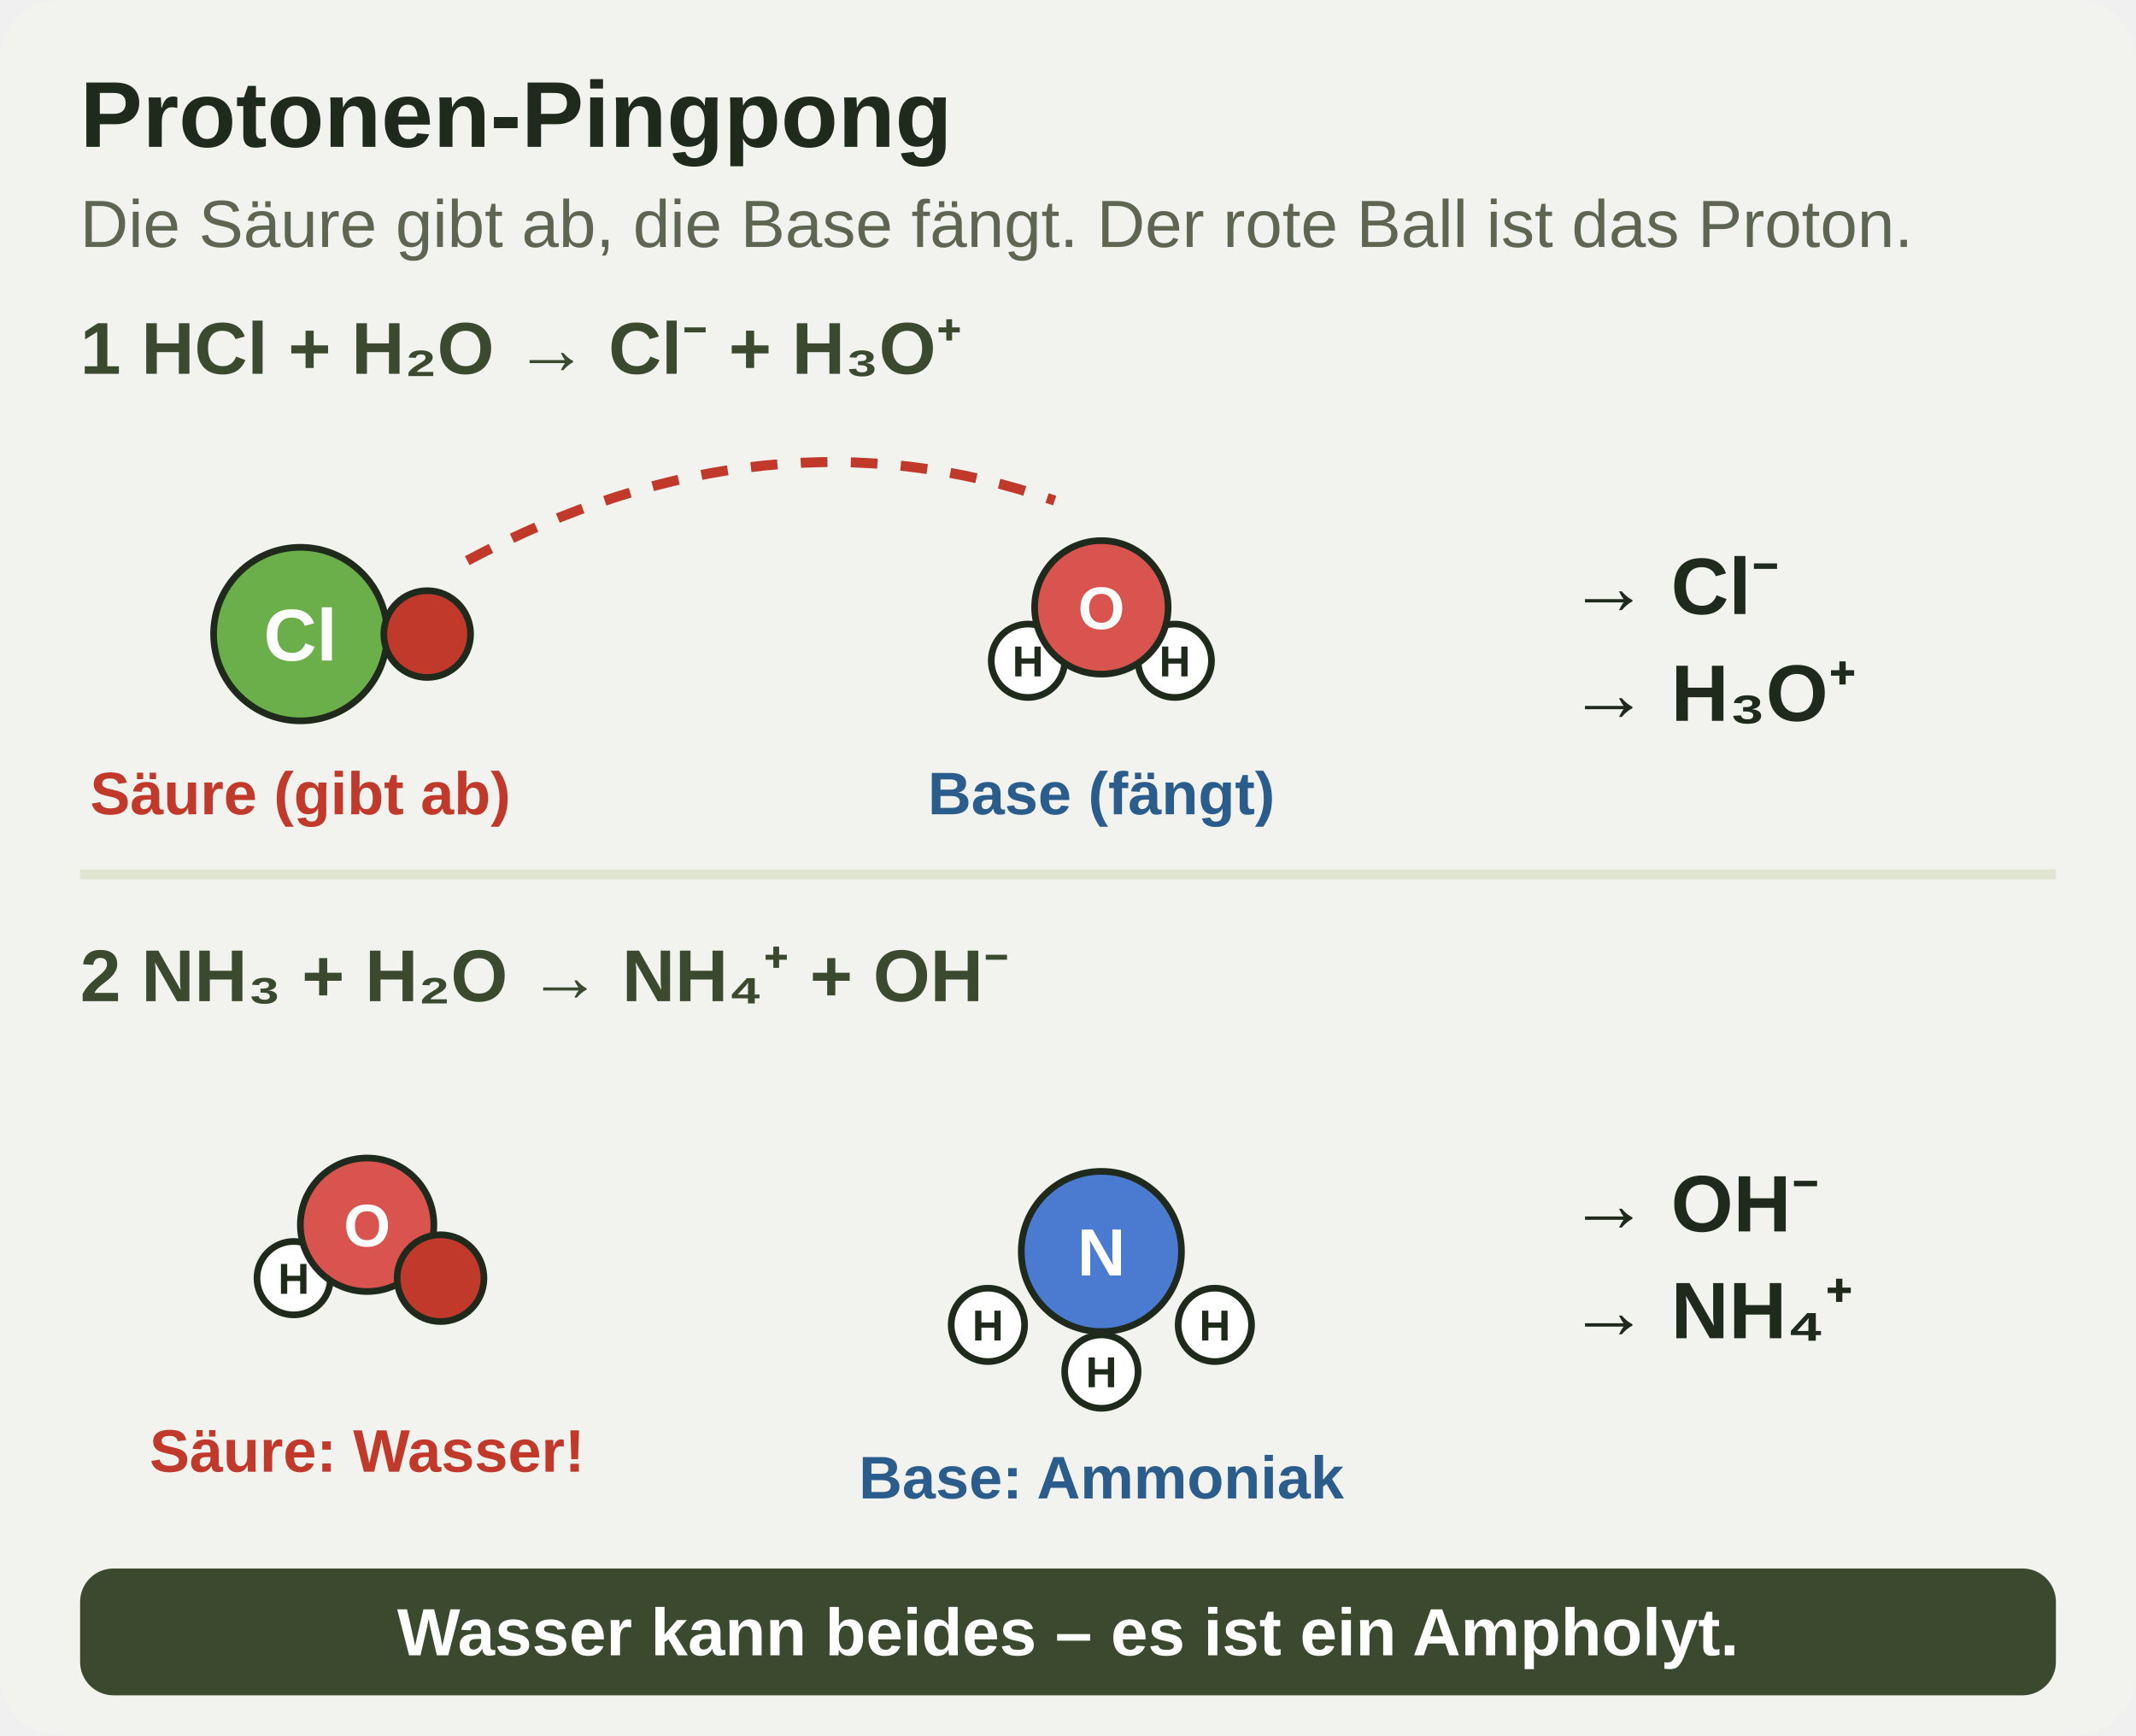
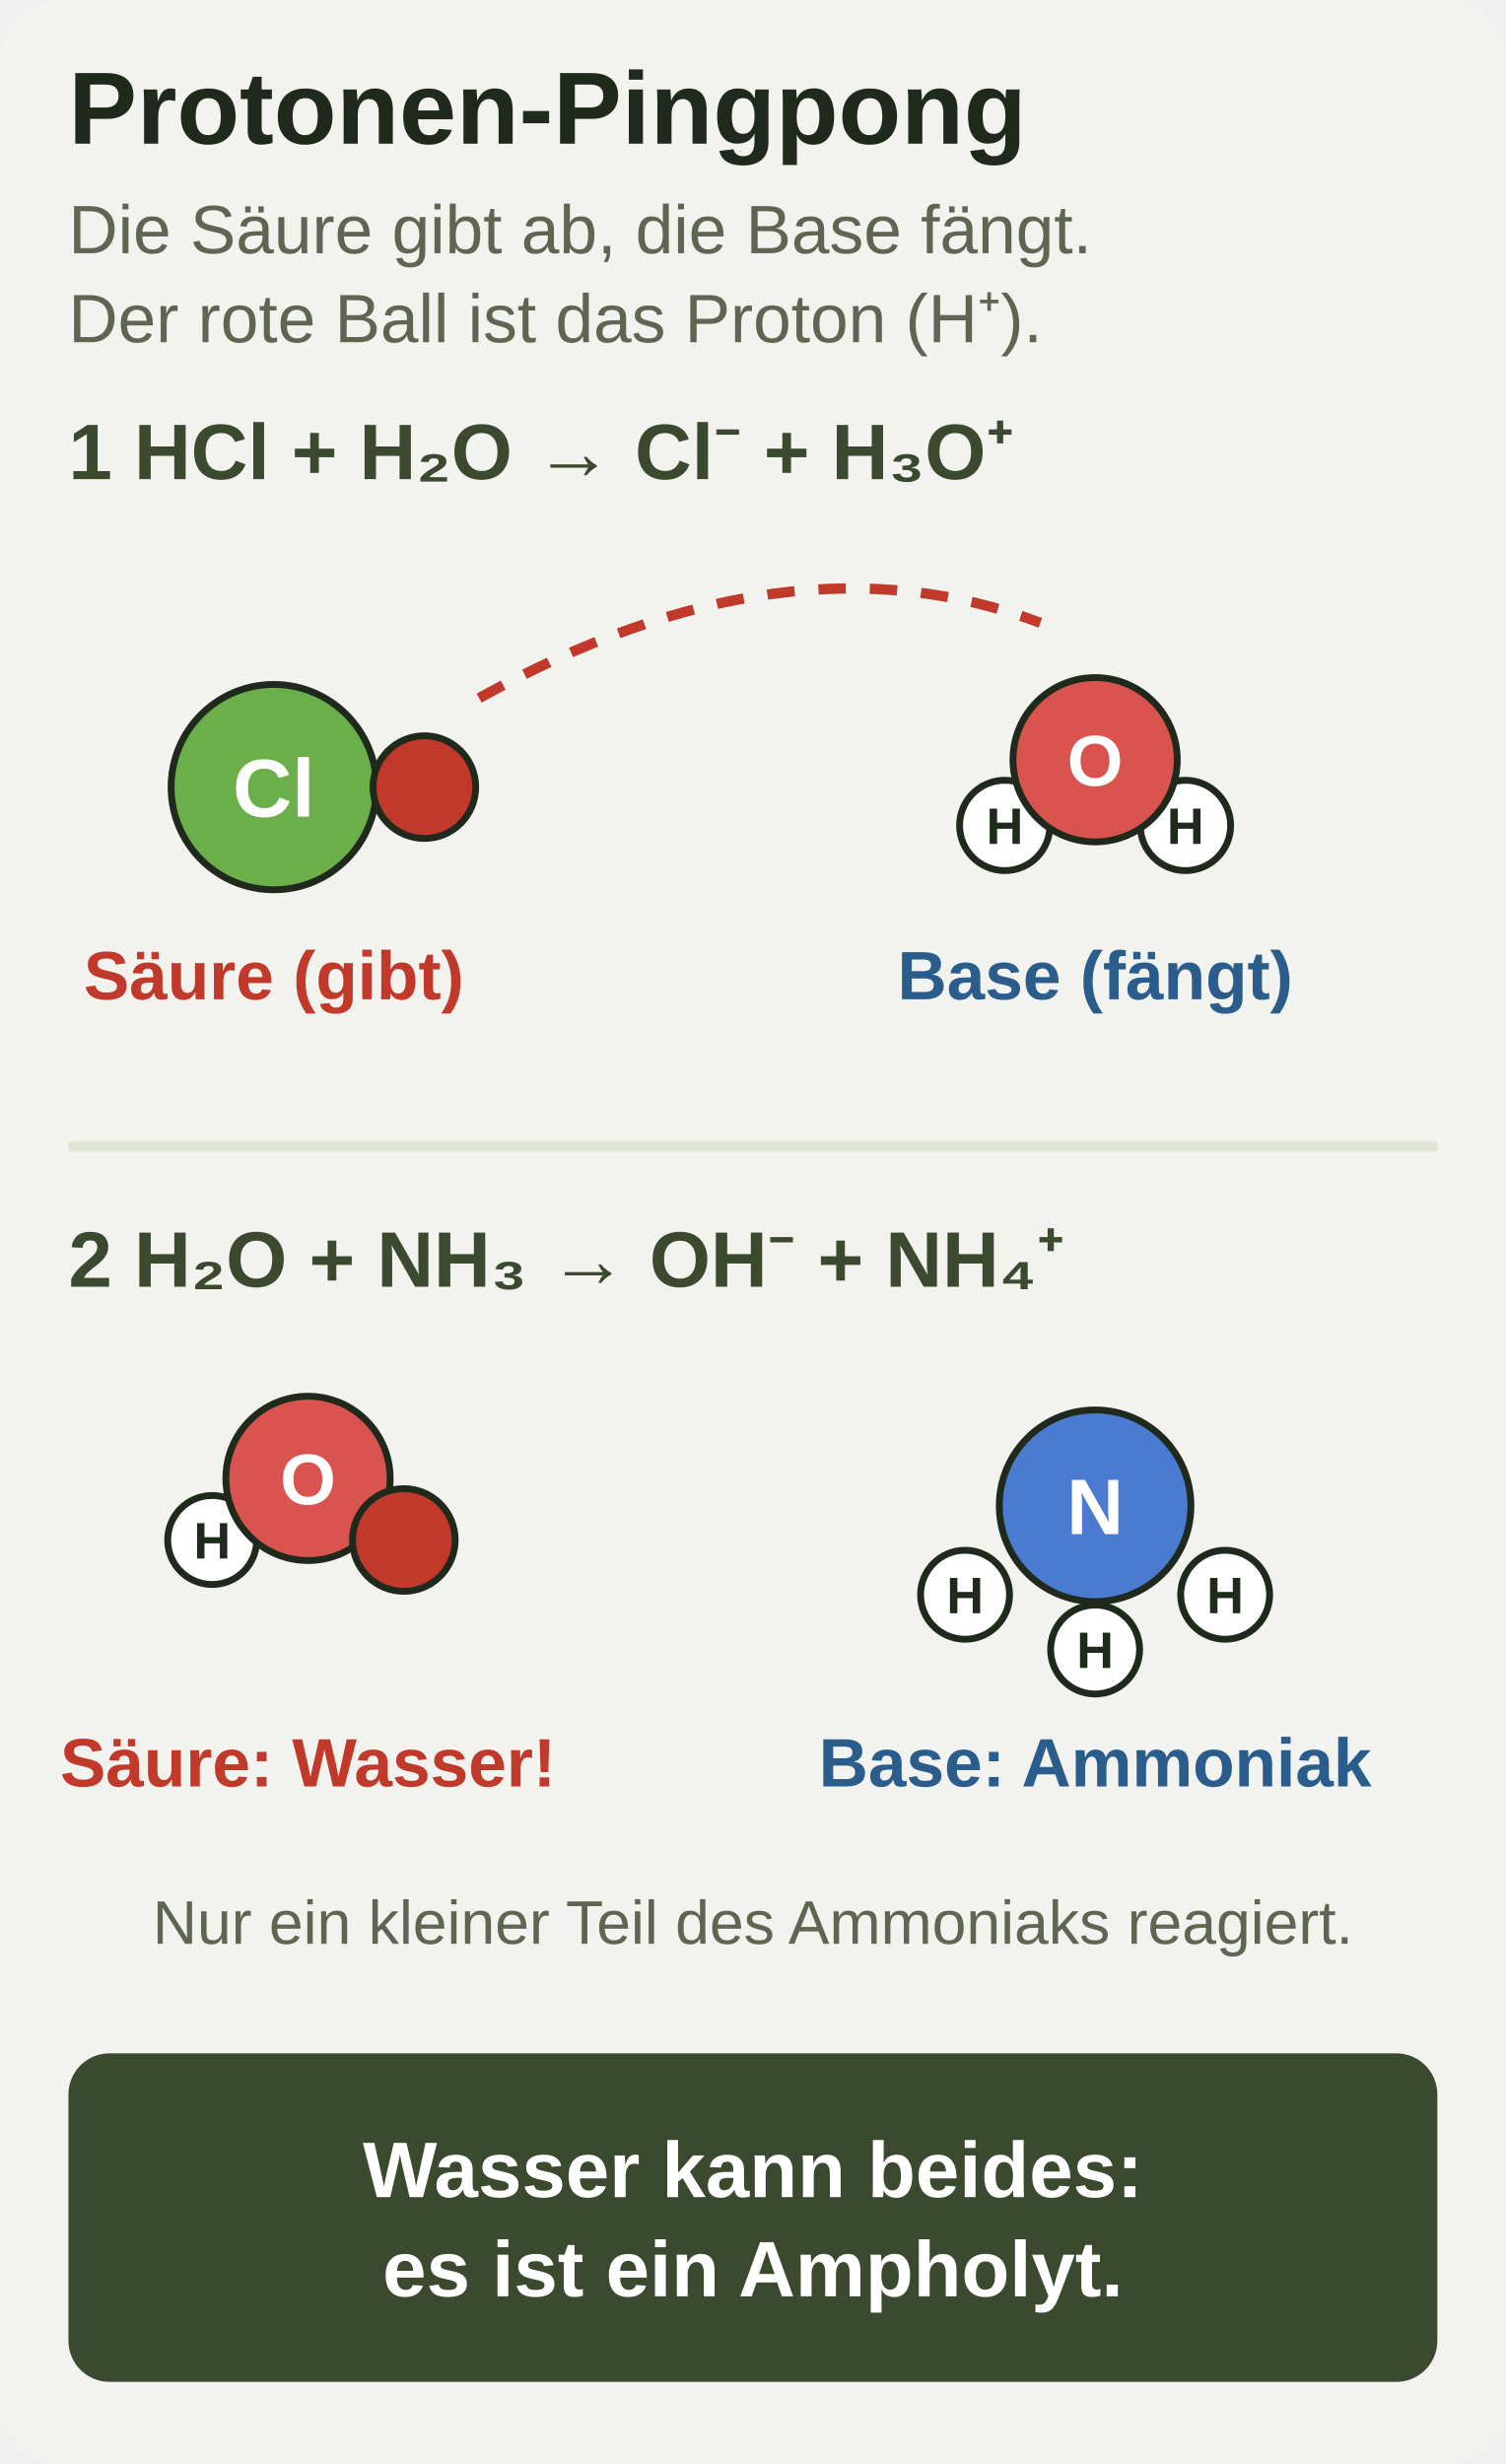
- <svg xmlns="http://www.w3.org/2000/svg" viewBox="0 0 640 520" width="640" height="520" role="img" aria-label="Protonenübergang: HCl gibt an Wasser ab, Wasser gibt an Ammoniak ab">
+ <svg xmlns="http://www.w3.org/2000/svg" viewBox="0 0 440 720" width="440" height="720" role="img" aria-label="Protonenübergang: HCl gibt an Wasser ab, Wasser gibt an Ammoniak ab">
  <style>text{font-family:'Source Sans 3','Carlito','Segoe UI',Arial,sans-serif;fill:#1F2A1C} .b{font-weight:700} .m{fill:#5E6652} @media (prefers-reduced-motion: reduce){*{animation:none!important}}</style>
-   <rect width="640" height="520" rx="18" fill="#F2F3EE" />
-   <text x="24" y="44" font-size="28" text-anchor="start" class="b">Protonen-Pingpong</text>
-   <text x="24" y="74" font-size="20" text-anchor="start" class="m">Die Säure gibt ab, die Base fängt. Der rote Ball ist das Proton.</text>
-   <text x="24" y="112" font-size="22" text-anchor="start" class="b" style="fill:#3B4A2F">1  HCl + H₂O → Cl⁻ + H₃O⁺</text>
-   <circle cx="90" cy="190" r="26" fill="#6BAF4A" stroke="#1F2A1C" stroke-width="2" />
-   <text x="90" y="197.92" font-size="22" text-anchor="middle" class="b" style="fill:#FFFFFF">Cl</text>
-   <circle cx="308.0" cy="198.0" r="11.0" fill="#FFFFFF" stroke="#1F2A1C" stroke-width="2" />
-   <text x="308.0" y="202.68" font-size="13" text-anchor="middle" class="b" style="fill:#1F2A1C">H</text>
-   <circle cx="352.0" cy="198.0" r="11.0" fill="#FFFFFF" stroke="#1F2A1C" stroke-width="2" />
-   <text x="352.0" y="202.68" font-size="13" text-anchor="middle" class="b" style="fill:#1F2A1C">H</text>
-   <circle cx="330" cy="182" r="20.0" fill="#D9534F" stroke="#1F2A1C" stroke-width="2" />
-   <text x="330" y="188.48" font-size="18" text-anchor="middle" class="b" style="fill:#FFFFFF">O</text>
+   <rect width="440" height="720" rx="18" fill="#F2F3EE" />
+   <text x="20" y="42" font-size="30" text-anchor="start" class="b">Protonen-Pingpong</text>
+   <text x="20" y="74" font-size="20" text-anchor="start" class="m">Die Säure gibt ab, die Base fängt.</text>
+   <text x="20" y="100" font-size="20" text-anchor="start" class="m">Der rote Ball ist das Proton (H⁺).</text>
+   <text x="20" y="140" font-size="23" text-anchor="start" class="b" style="fill:#3B4A2F">1   HCl + H₂O → Cl⁻ + H₃O⁺</text>
+   <circle cx="80" cy="230" r="30" fill="#6BAF4A" stroke="#1F2A1C" stroke-width="2" />
+   <text x="80" y="238.64" font-size="24" text-anchor="middle" class="b" style="fill:#FFFFFF">Cl</text>
+   <circle cx="293.6" cy="241.2" r="13.2" fill="#FFFFFF" stroke="#1F2A1C" stroke-width="2" />
+   <text x="293.6" y="246.6" font-size="15" text-anchor="middle" class="b" style="fill:#1F2A1C">H</text>
+   <circle cx="346.4" cy="241.2" r="13.2" fill="#FFFFFF" stroke="#1F2A1C" stroke-width="2" />
+   <text x="346.4" y="246.6" font-size="15" text-anchor="middle" class="b" style="fill:#1F2A1C">H</text>
+   <circle cx="320" cy="222" r="24.0" fill="#D9534F" stroke="#1F2A1C" stroke-width="2" />
+   <text x="320" y="229.56" font-size="21" text-anchor="middle" class="b" style="fill:#FFFFFF">O</text>
  <g>
-     <circle cx="128" cy="190" r="13" fill="#C0392B" stroke="#1F2A1C" stroke-width="2">
-       <animate attributeName="cx" values="128;128;330;330" keyTimes="0;0.25;0.6;1" dur="3.2s" repeatCount="indefinite" />
-       <animate attributeName="cy" values="190;190;156;156" keyTimes="0;0.25;0.6;1" dur="3.2s" repeatCount="indefinite" />
+     <circle cx="124" cy="230" r="15" fill="#C0392B" stroke="#1F2A1C" stroke-width="2">
+       <animate attributeName="cx" values="124;124;320;320" keyTimes="0;0.25;0.6;1" dur="3.2s" repeatCount="indefinite" />
+       <animate attributeName="cy" values="230;230;188;188" keyTimes="0;0.25;0.6;1" dur="3.2s" repeatCount="indefinite" />
    </circle>
  </g>
-   <text x="90" y="244" font-size="18" text-anchor="middle" class="b" style="fill:#C0392B">Säure (gibt ab)</text>
-   <text x="330" y="244" font-size="18" text-anchor="middle" class="b" style="fill:#2A5C8C">Base (fängt)</text>
-   <path d="M140 168 Q 230 120 316 150" fill="none" stroke="#C0392B" stroke-width="3" stroke-dasharray="8 7" />
-   <text x="470" y="184" font-size="24" text-anchor="start" class="b">→ Cl⁻</text>
-   <text x="470" y="216" font-size="24" text-anchor="start" class="b">→ H₃O⁺</text>
-   <line x1="24" y1="262" x2="616" y2="262" stroke="#DFE5D0" stroke-width="3" />
-   <text x="24" y="300" font-size="22" text-anchor="start" class="b" style="fill:#3B4A2F">2  NH₃ + H₂O → NH₄⁺ + OH⁻</text>
-   <circle cx="88" cy="383" r="11" fill="#FFFFFF" stroke="#1F2A1C" stroke-width="2" />
-   <text x="88" y="387.68" font-size="13" text-anchor="middle" class="b" style="fill:#1F2A1C">H</text>
-   <circle cx="110" cy="367" r="20" fill="#D9534F" stroke="#1F2A1C" stroke-width="2" />
-   <text x="110" y="373.48" font-size="18" text-anchor="middle" class="b" style="fill:#FFFFFF">O</text>
-   <circle cx="330" cy="375" r="24" fill="#4A7BD0" stroke="#1F2A1C" stroke-width="2" />
-   <text x="330" y="382.2" font-size="20" text-anchor="middle" class="b" style="fill:#FFFFFF">N</text>
-   <circle cx="296" cy="397" r="11" fill="#FFFFFF" stroke="#1F2A1C" stroke-width="2" />
-   <text x="296" y="401.68" font-size="13" text-anchor="middle" class="b" style="fill:#1F2A1C">H</text>
-   <circle cx="364" cy="397" r="11" fill="#FFFFFF" stroke="#1F2A1C" stroke-width="2" />
-   <text x="364" y="401.68" font-size="13" text-anchor="middle" class="b" style="fill:#1F2A1C">H</text>
-   <circle cx="330" cy="411" r="11" fill="#FFFFFF" stroke="#1F2A1C" stroke-width="2" />
-   <text x="330" y="415.68" font-size="13" text-anchor="middle" class="b" style="fill:#1F2A1C">H</text>
+   <path d="M140 204 Q 230 154 304 182" fill="none" stroke="#C0392B" stroke-width="3" stroke-dasharray="8 7" />
+   <text x="80" y="292" font-size="20" text-anchor="middle" class="b" style="fill:#C0392B">Säure (gibt)</text>
+   <text x="320" y="292" font-size="20" text-anchor="middle" class="b" style="fill:#2A5C8C">Base (fängt)</text>
+   <line x1="20" y1="335" x2="420" y2="335" stroke="#DFE5D0" stroke-width="3" />
+   <text x="20" y="376" font-size="23" text-anchor="start" class="b" style="fill:#3B4A2F">2   H₂O + NH₃ → OH⁻ + NH₄⁺</text>
+   <circle cx="62" cy="450" r="13" fill="#FFFFFF" stroke="#1F2A1C" stroke-width="2" />
+   <text x="62" y="455.4" font-size="15" text-anchor="middle" class="b" style="fill:#1F2A1C">H</text>
+   <circle cx="90" cy="432" r="24" fill="#D9534F" stroke="#1F2A1C" stroke-width="2" />
+   <text x="90" y="439.56" font-size="21" text-anchor="middle" class="b" style="fill:#FFFFFF">O</text>
+   <circle cx="320" cy="440" r="28" fill="#4A7BD0" stroke="#1F2A1C" stroke-width="2" />
+   <text x="320" y="448.28" font-size="23" text-anchor="middle" class="b" style="fill:#FFFFFF">N</text>
+   <circle cx="282" cy="466" r="13" fill="#FFFFFF" stroke="#1F2A1C" stroke-width="2" />
+   <text x="282" y="471.4" font-size="15" text-anchor="middle" class="b" style="fill:#1F2A1C">H</text>
+   <circle cx="358" cy="466" r="13" fill="#FFFFFF" stroke="#1F2A1C" stroke-width="2" />
+   <text x="358" y="471.4" font-size="15" text-anchor="middle" class="b" style="fill:#1F2A1C">H</text>
+   <circle cx="320" cy="482" r="13" fill="#FFFFFF" stroke="#1F2A1C" stroke-width="2" />
+   <text x="320" y="487.4" font-size="15" text-anchor="middle" class="b" style="fill:#1F2A1C">H</text>
  <g>
-     <circle cx="132" cy="383" r="13" fill="#C0392B" stroke="#1F2A1C" stroke-width="2">
-       <animate attributeName="cx" values="132;132;330;330" keyTimes="0;0.25;0.6;1" dur="3.2s" begin="0.4s" repeatCount="indefinite" />
-       <animate attributeName="cy" values="383;383;341;341" keyTimes="0;0.25;0.6;1" dur="3.2s" begin="0.4s" repeatCount="indefinite" />
+     <circle cx="118" cy="450" r="15" fill="#C0392B" stroke="#1F2A1C" stroke-width="2">
+       <animate attributeName="cx" values="118;118;320;320" keyTimes="0;0.25;0.6;1" dur="3.2s" begin="0.4s" repeatCount="indefinite" />
+       <animate attributeName="cy" values="450;450;398;398" keyTimes="0;0.25;0.6;1" dur="3.2s" begin="0.4s" repeatCount="indefinite" />
    </circle>
  </g>
-   <text x="110" y="441" font-size="18" text-anchor="middle" class="b" style="fill:#C0392B">Säure: Wasser!</text>
-   <text x="330" y="449" font-size="18" text-anchor="middle" class="b" style="fill:#2A5C8C">Base: Ammoniak</text>
-   <text x="470" y="369" font-size="24" text-anchor="start" class="b">→ OH⁻</text>
-   <text x="470" y="401" font-size="24" text-anchor="start" class="b">→ NH₄⁺</text>
-   <rect x="24" y="470" width="592" height="38" rx="10" fill="#3B4A2F" />
-   <text x="320" y="496" font-size="20" text-anchor="middle" class="b" style="fill:#FFFFFF">Wasser kann beides – es ist ein Ampholyt.</text>
+   <text x="90" y="522" font-size="20" text-anchor="middle" class="b" style="fill:#C0392B">Säure: Wasser!</text>
+   <text x="320" y="522" font-size="20" text-anchor="middle" class="b" style="fill:#2A5C8C">Base: Ammoniak</text>
+   <text x="220" y="568" font-size="18" text-anchor="middle" class="m">Nur ein kleiner Teil des Ammoniaks reagiert.</text>
+   <rect x="20" y="600" width="400" height="96" rx="12" fill="#3B4A2F" />
+   <text x="220" y="642" font-size="23" text-anchor="middle" class="b" style="fill:#FFFFFF">Wasser kann beides:</text>
+   <text x="220" y="671" font-size="23" text-anchor="middle" class="b" style="fill:#FFFFFF">es ist ein Ampholyt.</text>
</svg>
